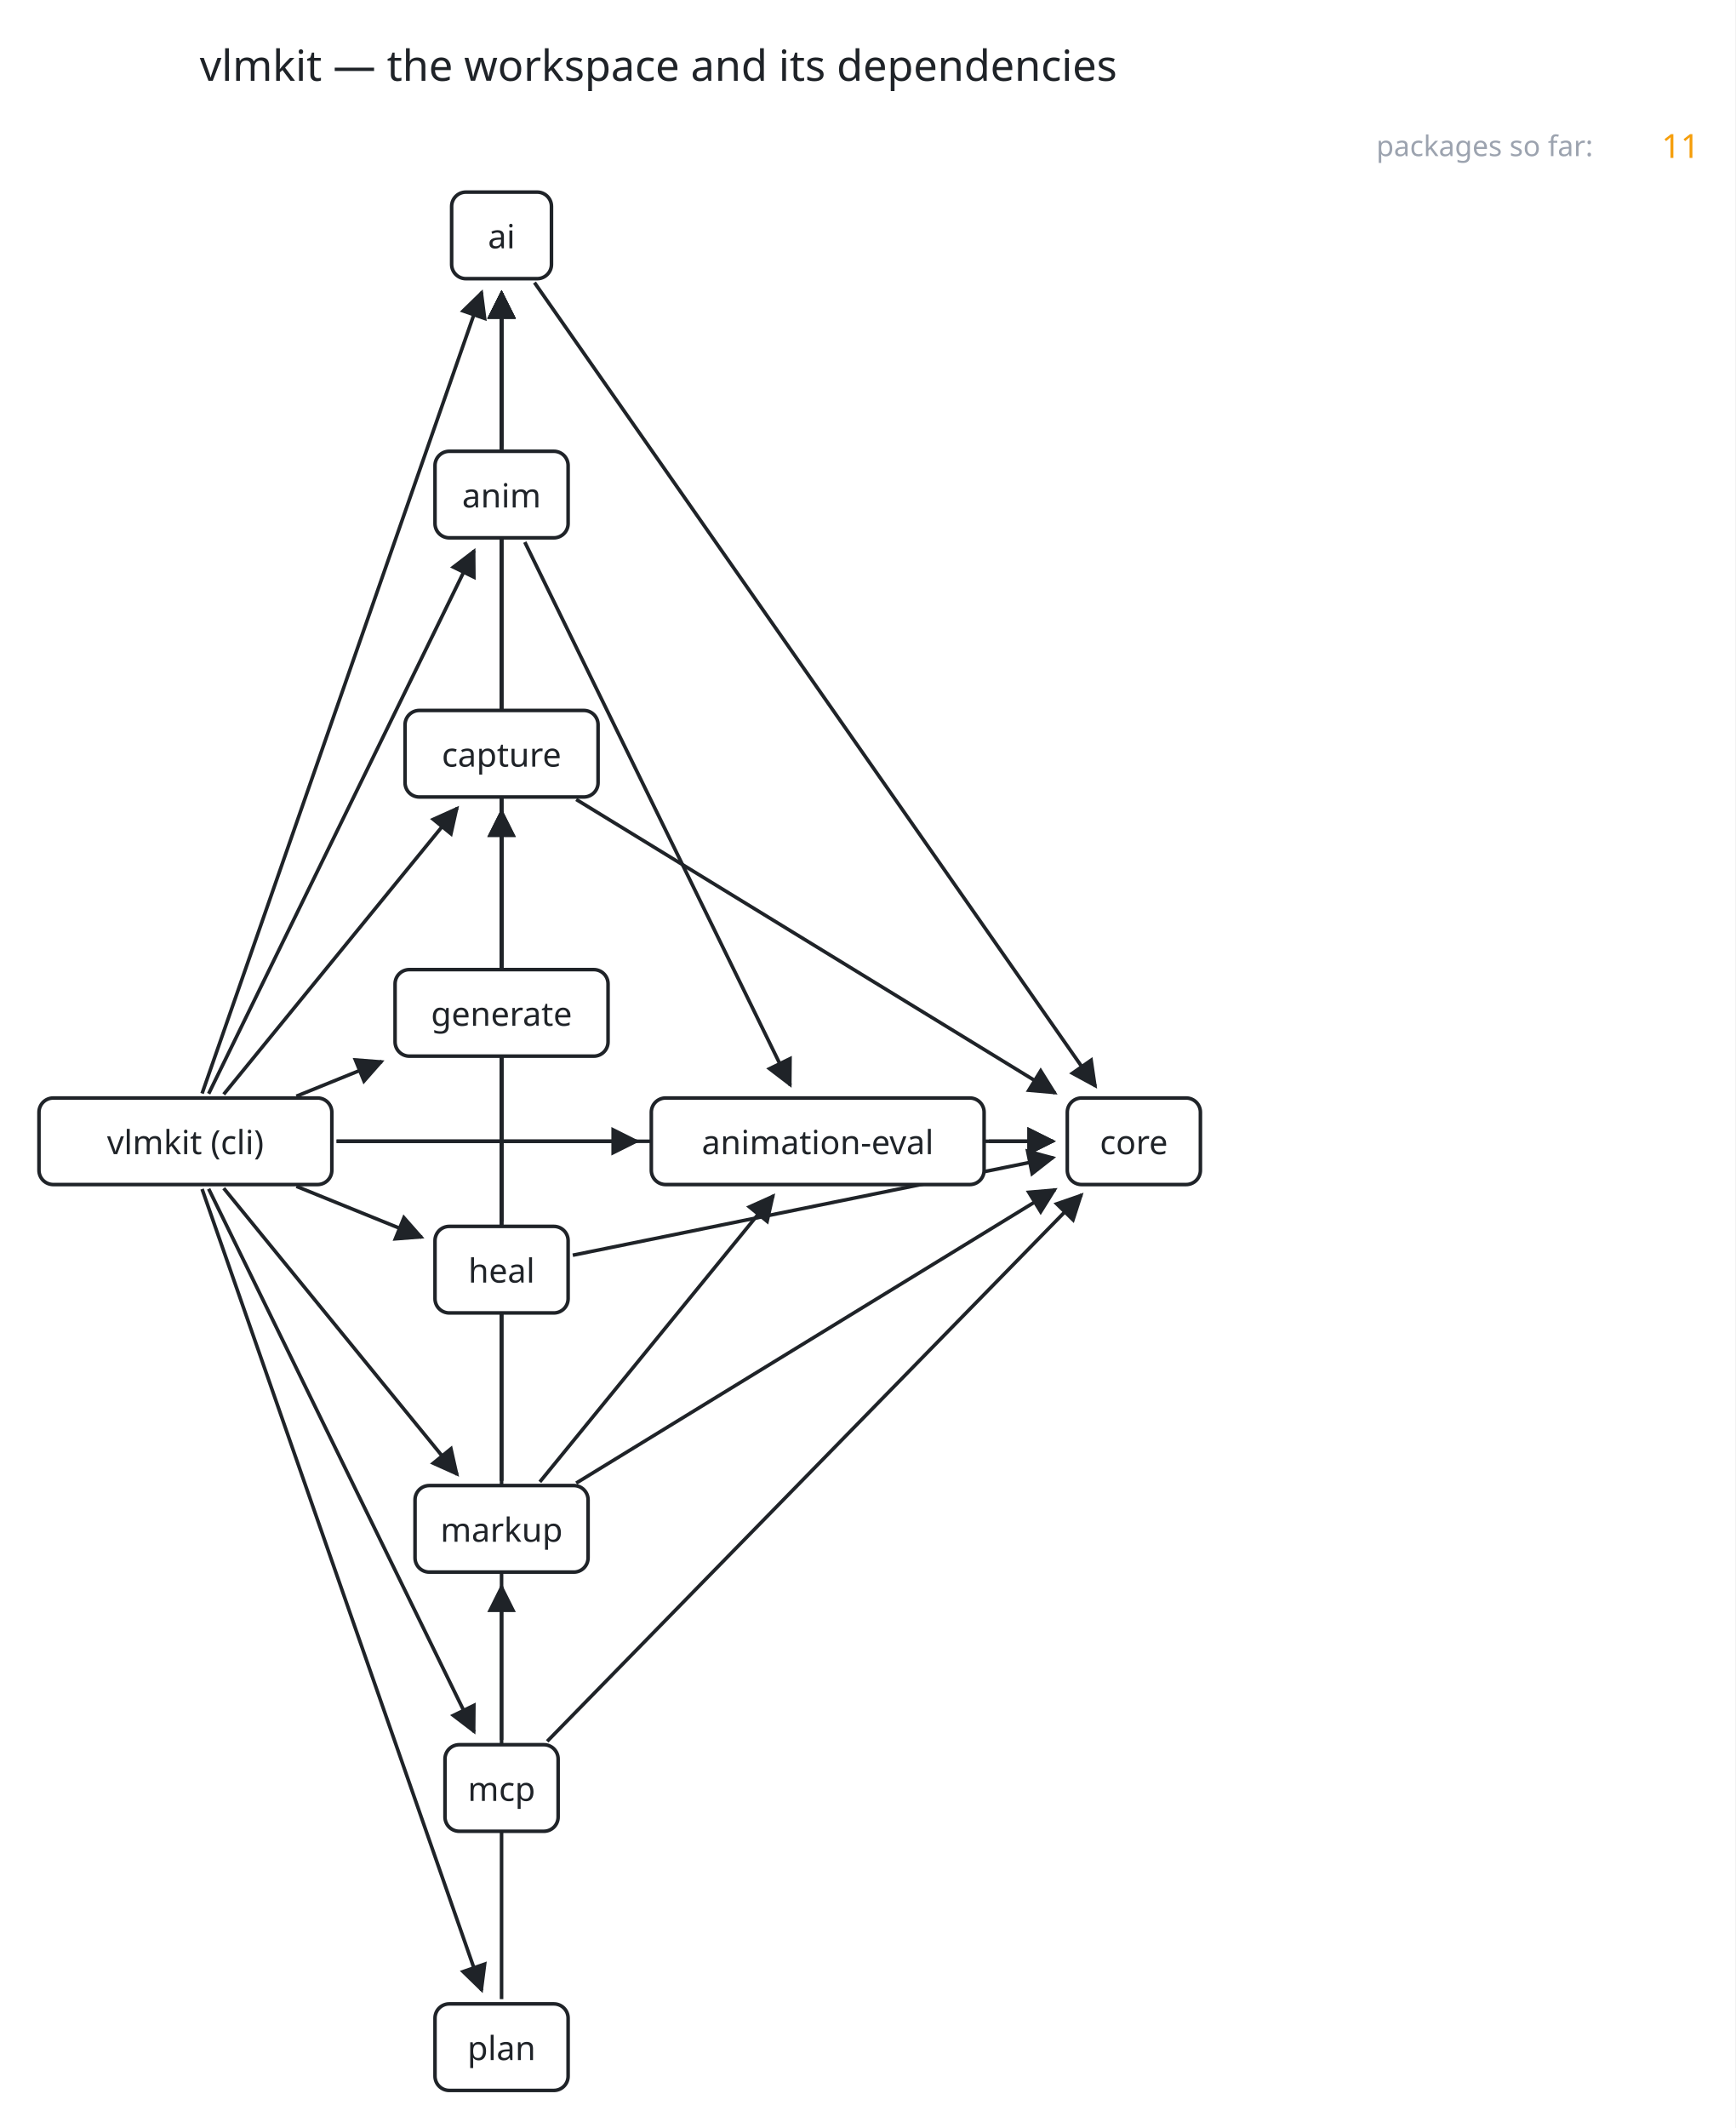
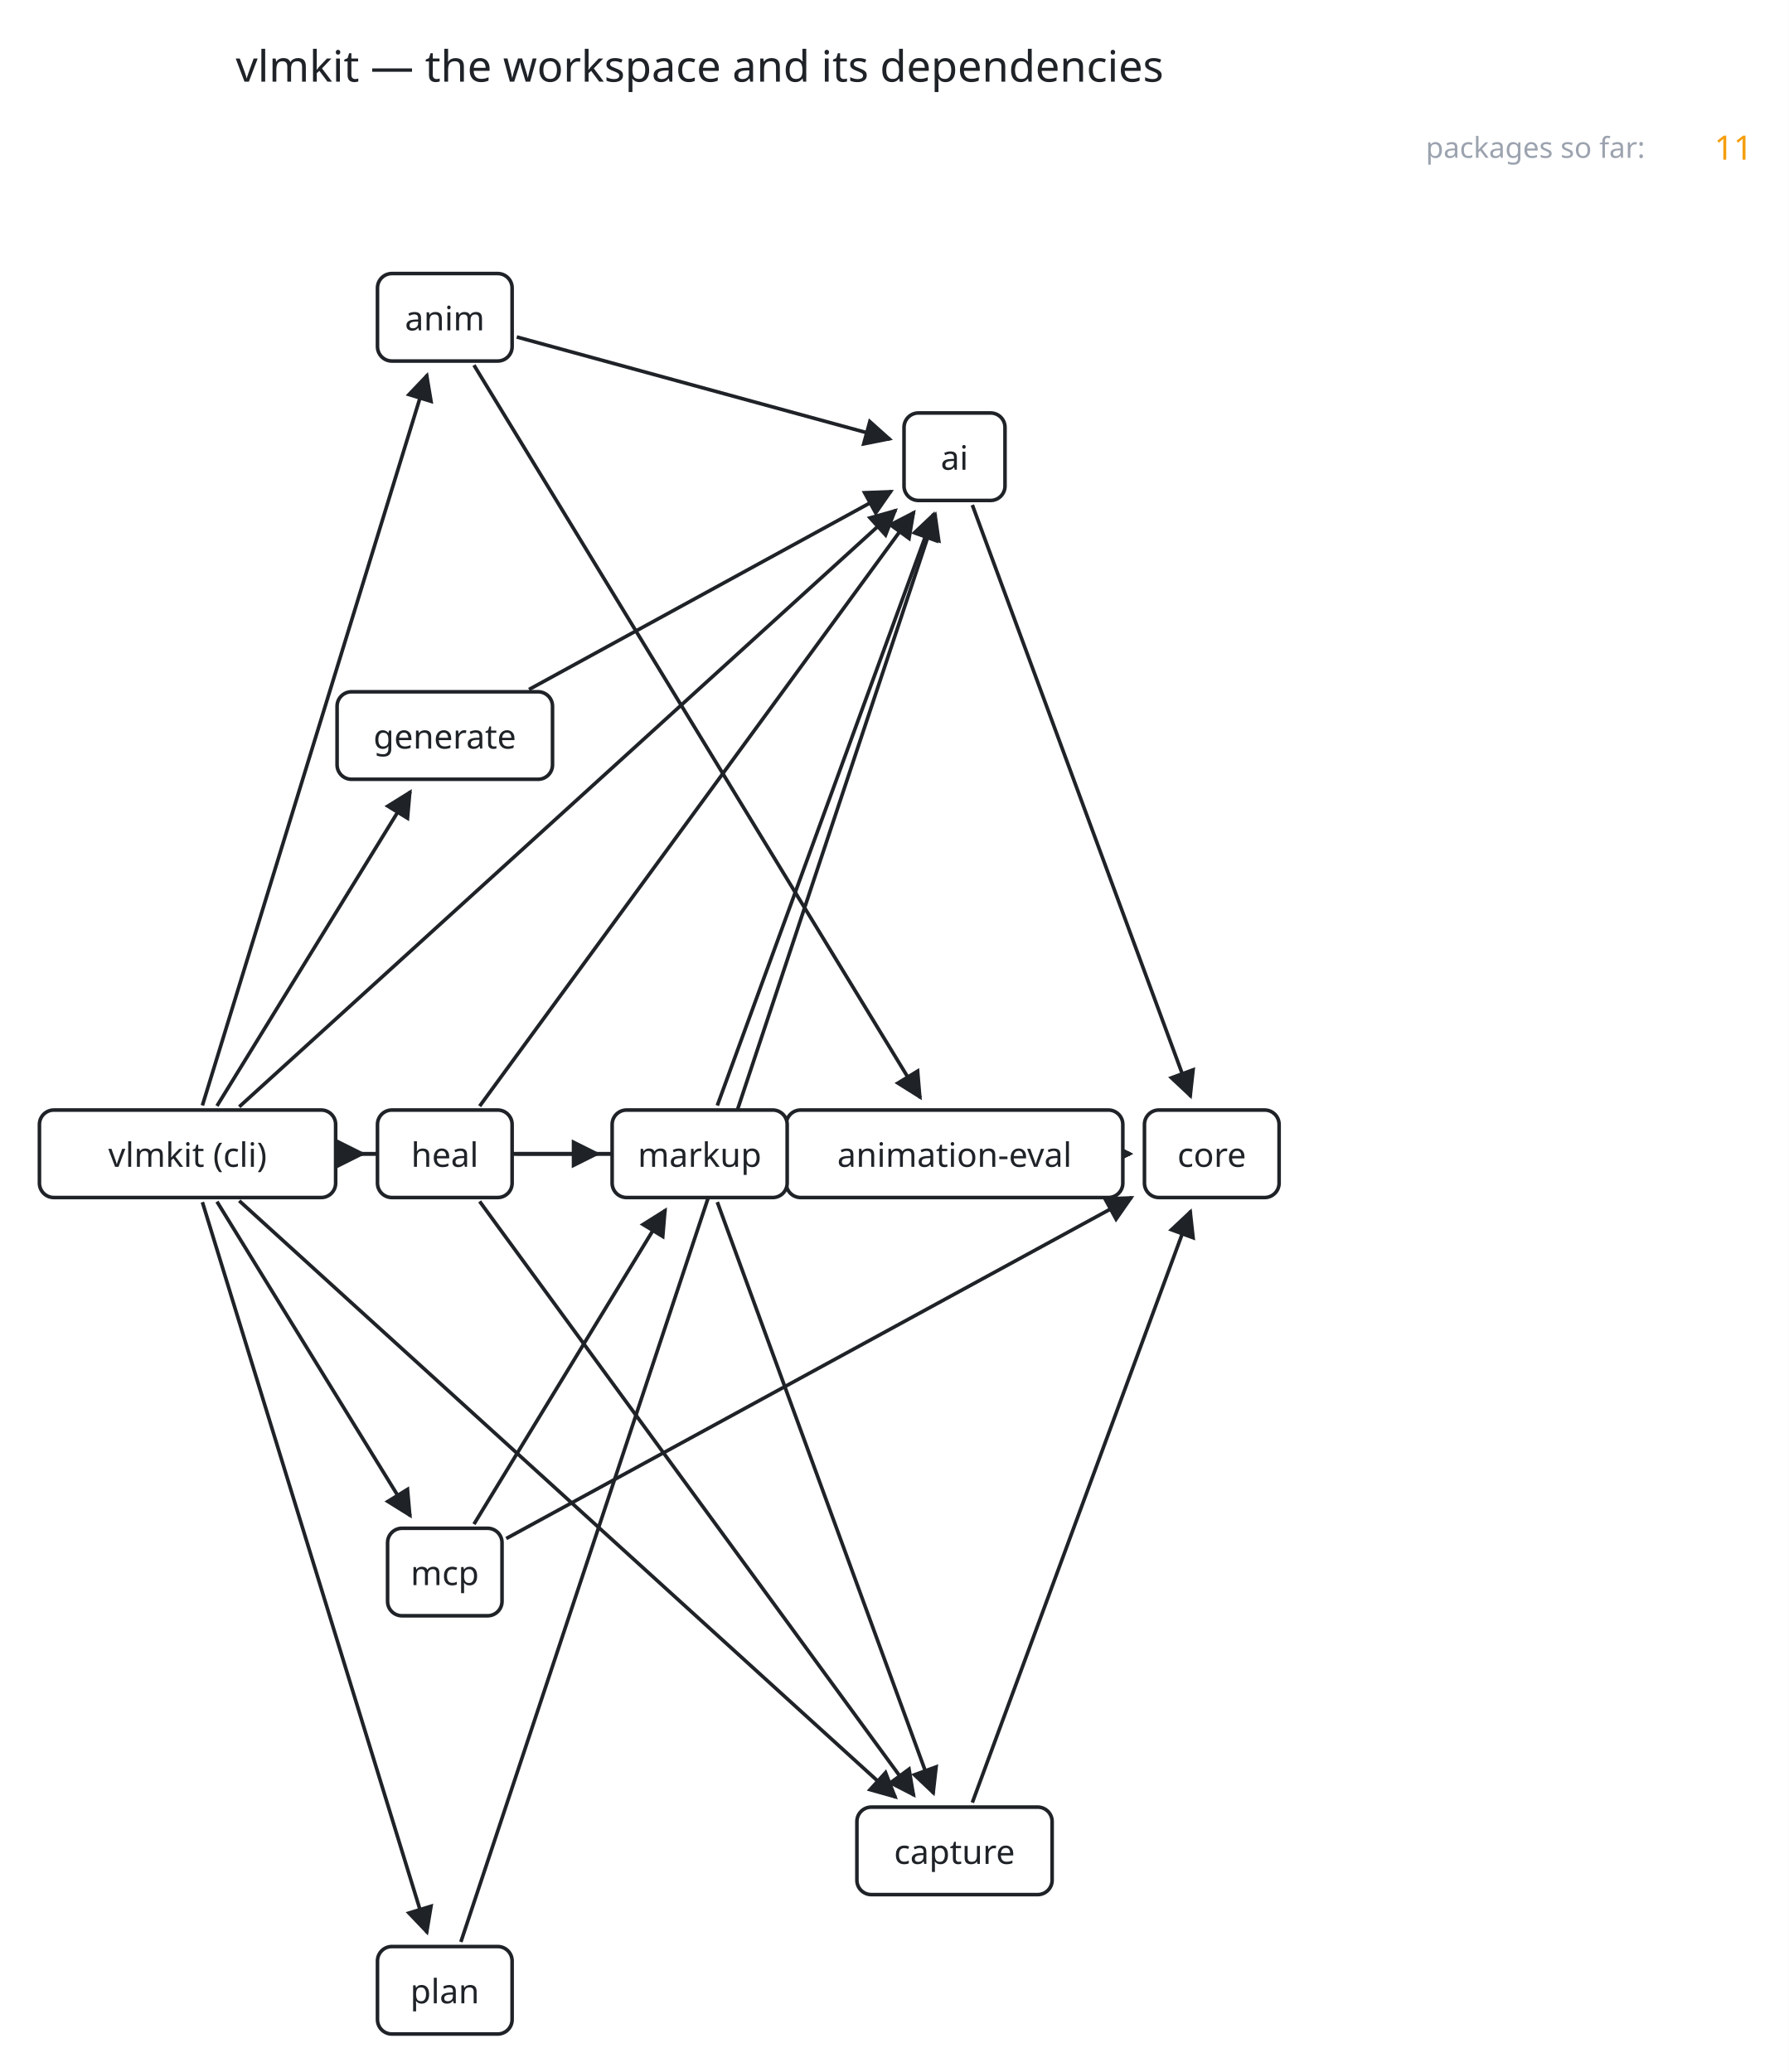
- <svg xmlns="http://www.w3.org/2000/svg" viewBox="9 -5 730 895" width="730" height="895" data-t="4760" data-duration="4760">
+ <svg xmlns="http://www.w3.org/2000/svg" viewBox="-5 -5 744 862" width="744" height="862" data-t="4760" data-duration="4760">
  <defs>
    <marker id="arrow-1f2328" viewBox="0 0 10 10" refX="9" refY="5" markerWidth="8" markerHeight="8" orient="auto-start-reverse">
      <path d="M 0 0 L 10 5 L 0 10 z" fill="#1f2328" />
    </marker>
  </defs>
-   <rect x="9" y="-5" width="730" height="895" fill="#ffffff" />
+   <rect x="-5" y="-5" width="744" height="862" fill="#ffffff" />
  <g id="title" data-shape="text" transform="translate(286 22)">
    <text font-size="18" fill="#1f2328" text-anchor="middle" dominant-baseline="central" font-family="system-ui, sans-serif">
      <tspan x="0" y="0">vlmkit — the workspace and its dependencies</tspan>
    </text>
  </g>
  <g id="edge-0" data-shape="arrow" transform="translate(0 0)">
-     <line x1="94.01" y1="454.91" x2="211.67" y2="117.86" stroke="#1f2328" stroke-width="1.5" fill="none" marker-end="url(#arrow-1f2328)" />
+     <line x1="94.5" y1="455.45" x2="367.54" y2="207.24" stroke="#1f2328" stroke-width="1.5" fill="none" marker-end="url(#arrow-1f2328)" />
  </g>
  <g id="edge-1" data-shape="arrow" transform="translate(0 0)">
-     <line x1="96.78" y1="455" x2="208.47" y2="226.59" stroke="#1f2328" stroke-width="1.5" fill="none" marker-end="url(#arrow-1f2328)" />
+     <line x1="79.18" y1="454.89" x2="172.64" y2="150.94" stroke="#1f2328" stroke-width="1.5" fill="none" marker-end="url(#arrow-1f2328)" />
  </g>
  <g id="edge-2" data-shape="arrow" transform="translate(0 0)">
-     <line x1="150.6" y1="475" x2="277" y2="475" stroke="#1f2328" stroke-width="1.5" fill="none" marker-end="url(#arrow-1f2328)" />
+     <line x1="136.6" y1="475" x2="316" y2="475" stroke="#1f2328" stroke-width="1.5" fill="none" marker-end="url(#arrow-1f2328)" />
  </g>
  <g id="edge-3" data-shape="arrow" transform="translate(0 0)">
-     <line x1="103.11" y1="455.25" x2="201.36" y2="334.85" stroke="#1f2328" stroke-width="1.5" fill="none" marker-end="url(#arrow-1f2328)" />
+     <line x1="94.5" y1="494.55" x2="367.54" y2="742.76" stroke="#1f2328" stroke-width="1.5" fill="none" marker-end="url(#arrow-1f2328)" />
  </g>
  <g id="edge-4" data-shape="arrow" transform="translate(0 0)">
-     <line x1="150.6" y1="475" x2="452" y2="475" stroke="#1f2328" stroke-width="1.5" fill="none" marker-end="url(#arrow-1f2328)" />
+     <line x1="136.6" y1="475" x2="465" y2="475" stroke="#1f2328" stroke-width="1.5" fill="none" marker-end="url(#arrow-1f2328)" />
  </g>
  <g id="edge-5" data-shape="arrow" transform="translate(0 0)">
-     <line x1="133.68" y1="456.05" x2="169.64" y2="441.45" stroke="#1f2328" stroke-width="1.5" fill="none" marker-end="url(#arrow-1f2328)" />
+     <line x1="85.24" y1="455.1" x2="165.67" y2="324.31" stroke="#1f2328" stroke-width="1.5" fill="none" marker-end="url(#arrow-1f2328)" />
  </g>
  <g id="edge-6" data-shape="arrow" transform="translate(0 0)">
-     <line x1="133.68" y1="493.95" x2="186.44" y2="515.37" stroke="#1f2328" stroke-width="1.5" fill="none" marker-end="url(#arrow-1f2328)" />
+     <line x1="136.6" y1="475" x2="146" y2="475" stroke="#1f2328" stroke-width="1.5" fill="none" marker-end="url(#arrow-1f2328)" />
  </g>
  <g id="edge-7" data-shape="arrow" transform="translate(0 0)">
-     <line x1="103.11" y1="494.75" x2="201.36" y2="615.15" stroke="#1f2328" stroke-width="1.5" fill="none" marker-end="url(#arrow-1f2328)" />
+     <line x1="136.6" y1="475" x2="243.6" y2="475" stroke="#1f2328" stroke-width="1.5" fill="none" marker-end="url(#arrow-1f2328)" />
  </g>
  <g id="edge-8" data-shape="arrow" transform="translate(0 0)">
-     <line x1="96.78" y1="495" x2="208.47" y2="723.41" stroke="#1f2328" stroke-width="1.5" fill="none" marker-end="url(#arrow-1f2328)" />
+     <line x1="85.24" y1="494.9" x2="165.67" y2="625.69" stroke="#1f2328" stroke-width="1.5" fill="none" marker-end="url(#arrow-1f2328)" />
  </g>
  <g id="edge-9" data-shape="arrow" transform="translate(0 0)">
-     <line x1="94.01" y1="495.09" x2="211.67" y2="832.14" stroke="#1f2328" stroke-width="1.5" fill="none" marker-end="url(#arrow-1f2328)" />
+     <line x1="79.18" y1="495.11" x2="172.64" y2="799.06" stroke="#1f2328" stroke-width="1.5" fill="none" marker-end="url(#arrow-1f2328)" />
  </g>
  <g id="edge-10" data-shape="arrow" transform="translate(0 0)">
-     <line x1="233.85" y1="113.84" x2="469.86" y2="451.88" stroke="#1f2328" stroke-width="1.5" fill="none" marker-end="url(#arrow-1f2328)" />
+     <line x1="399.41" y1="205.08" x2="490.21" y2="451.17" stroke="#1f2328" stroke-width="1.5" fill="none" marker-end="url(#arrow-1f2328)" />
  </g>
  <g id="edge-11" data-shape="arrow" transform="translate(0 0)">
-     <line x1="220" y1="182.8" x2="220" y2="118.2" stroke="#1f2328" stroke-width="1.5" fill="none" marker-end="url(#arrow-1f2328)" />
+     <line x1="209.93" y1="135.19" x2="365.21" y2="177.67" stroke="#1f2328" stroke-width="1.5" fill="none" marker-end="url(#arrow-1f2328)" />
  </g>
  <g id="edge-12" data-shape="arrow" transform="translate(0 0)">
-     <line x1="229.78" y1="223" x2="341.47" y2="451.41" stroke="#1f2328" stroke-width="1.5" fill="none" marker-end="url(#arrow-1f2328)" />
+     <line x1="192.13" y1="146.91" x2="377.79" y2="451.68" stroke="#1f2328" stroke-width="1.5" fill="none" marker-end="url(#arrow-1f2328)" />
  </g>
  <g id="edge-13" data-shape="arrow" transform="translate(0 0)">
-     <line x1="425" y1="475" x2="452" y2="475" stroke="#1f2328" stroke-width="1.5" fill="none" marker-end="url(#arrow-1f2328)" />
+     <line x1="464" y1="475" x2="465" y2="475" stroke="#1f2328" stroke-width="1.5" fill="none" marker-end="url(#arrow-1f2328)" />
  </g>
  <g id="edge-14" data-shape="arrow" transform="translate(0 0)">
-     <line x1="251.41" y1="331.24" x2="452.88" y2="454.71" stroke="#1f2328" stroke-width="1.5" fill="none" marker-end="url(#arrow-1f2328)" />
+     <line x1="399.41" y1="744.92" x2="490.21" y2="498.83" stroke="#1f2328" stroke-width="1.5" fill="none" marker-end="url(#arrow-1f2328)" />
  </g>
  <g id="edge-15" data-shape="arrow" transform="translate(0 0)">
-     <line x1="220" y1="400.8" x2="220" y2="118.2" stroke="#1f2328" stroke-width="1.5" fill="none" marker-end="url(#arrow-1f2328)" />
+     <line x1="215.02" y1="281.84" x2="365.74" y2="199.37" stroke="#1f2328" stroke-width="1.5" fill="none" marker-end="url(#arrow-1f2328)" />
  </g>
  <g id="edge-16" data-shape="arrow" transform="translate(0 0)">
-     <line x1="220" y1="508.8" x2="220" y2="118.2" stroke="#1f2328" stroke-width="1.5" fill="none" marker-end="url(#arrow-1f2328)" />
+     <line x1="194.49" y1="455.19" x2="375.15" y2="208.04" stroke="#1f2328" stroke-width="1.5" fill="none" marker-end="url(#arrow-1f2328)" />
  </g>
  <g id="edge-17" data-shape="arrow" transform="translate(0 0)">
-     <line x1="220" y1="508.8" x2="220" y2="336.2" stroke="#1f2328" stroke-width="1.5" fill="none" marker-end="url(#arrow-1f2328)" />
+     <line x1="194.49" y1="494.81" x2="375.15" y2="741.96" stroke="#1f2328" stroke-width="1.5" fill="none" marker-end="url(#arrow-1f2328)" />
  </g>
  <g id="edge-18" data-shape="arrow" transform="translate(0 0)">
-     <line x1="249.96" y1="522.92" x2="452.12" y2="481.88" stroke="#1f2328" stroke-width="1.5" fill="none" marker-end="url(#arrow-1f2328)" />
+     <line x1="210" y1="475" x2="465" y2="475" stroke="#1f2328" stroke-width="1.5" fill="none" marker-end="url(#arrow-1f2328)" />
  </g>
  <g id="edge-19" data-shape="arrow" transform="translate(0 0)">
-     <line x1="220" y1="617.8" x2="220" y2="118.2" stroke="#1f2328" stroke-width="1.5" fill="none" marker-end="url(#arrow-1f2328)" />
+     <line x1="293.34" y1="454.92" x2="383.29" y2="208.84" stroke="#1f2328" stroke-width="1.5" fill="none" marker-end="url(#arrow-1f2328)" />
  </g>
  <g id="edge-20" data-shape="arrow" transform="translate(0 0)">
-     <line x1="236.11" y1="618.25" x2="334.36" y2="497.85" stroke="#1f2328" stroke-width="1.5" fill="none" marker-end="url(#arrow-1f2328)" />
+     <line x1="324.4" y1="475" x2="316" y2="475" stroke="#1f2328" stroke-width="1.5" fill="none" marker-end="url(#arrow-1f2328)" />
  </g>
  <g id="edge-21" data-shape="arrow" transform="translate(0 0)">
-     <line x1="220" y1="617.8" x2="220" y2="336.2" stroke="#1f2328" stroke-width="1.5" fill="none" marker-end="url(#arrow-1f2328)" />
+     <line x1="293.34" y1="495.08" x2="383.29" y2="741.16" stroke="#1f2328" stroke-width="1.5" fill="none" marker-end="url(#arrow-1f2328)" />
  </g>
  <g id="edge-22" data-shape="arrow" transform="translate(0 0)">
-     <line x1="251.41" y1="618.76" x2="452.88" y2="495.29" stroke="#1f2328" stroke-width="1.5" fill="none" marker-end="url(#arrow-1f2328)" />
+     <line x1="324.4" y1="475" x2="465" y2="475" stroke="#1f2328" stroke-width="1.5" fill="none" marker-end="url(#arrow-1f2328)" />
  </g>
  <g id="edge-23" data-shape="arrow" transform="translate(0 0)">
-     <line x1="239.2" y1="727.37" x2="464.01" y2="497.49" stroke="#1f2328" stroke-width="1.5" fill="none" marker-end="url(#arrow-1f2328)" />
+     <line x1="205.56" y1="635.06" x2="465.73" y2="493.15" stroke="#1f2328" stroke-width="1.5" fill="none" marker-end="url(#arrow-1f2328)" />
  </g>
  <g id="edge-24" data-shape="arrow" transform="translate(0 0)">
-     <line x1="220" y1="726.8" x2="220" y2="662.2" stroke="#1f2328" stroke-width="1.5" fill="none" marker-end="url(#arrow-1f2328)" />
+     <line x1="192.13" y1="629.09" x2="271.79" y2="498.32" stroke="#1f2328" stroke-width="1.5" fill="none" marker-end="url(#arrow-1f2328)" />
  </g>
  <g id="edge-25" data-shape="arrow" transform="translate(0 0)">
-     <line x1="220" y1="835.8" x2="220" y2="118.2" stroke="#1f2328" stroke-width="1.5" fill="none" marker-end="url(#arrow-1f2328)" />
+     <line x1="186.68" y1="802.9" x2="384.06" y2="208.89" stroke="#1f2328" stroke-width="1.5" fill="none" marker-end="url(#arrow-1f2328)" />
  </g>
-   <g id="vlmkit (cli)" data-shape="rect" transform="translate(87 475)">
+   <g id="vlmkit (cli)" data-shape="rect" transform="translate(73 475)">
    <rect x="-61.6" y="-18.2" width="123.2" height="36.4" rx="6" fill="#ffffff" stroke="#1f2328" stroke-width="1.5" />
    <text font-size="14" fill="#1f2328" text-anchor="middle" dominant-baseline="central" font-family="system-ui, sans-serif">
      <tspan x="0" y="0">vlmkit (cli)</tspan>
    </text>
  </g>
-   <g id="ai" data-shape="rect" transform="translate(220 94)">
+   <g id="ai" data-shape="rect" transform="translate(392 185)">
    <rect x="-21" y="-18.2" width="42" height="36.4" rx="6" fill="#ffffff" stroke="#1f2328" stroke-width="1.5" />
    <text font-size="14" fill="#1f2328" text-anchor="middle" dominant-baseline="central" font-family="system-ui, sans-serif">
      <tspan x="0" y="0">ai</tspan>
    </text>
  </g>
-   <g id="anim" data-shape="rect" transform="translate(220 203)">
+   <g id="anim" data-shape="rect" transform="translate(180 127)">
    <rect x="-28" y="-18.2" width="56" height="36.4" rx="6" fill="#ffffff" stroke="#1f2328" stroke-width="1.5" />
    <text font-size="14" fill="#1f2328" text-anchor="middle" dominant-baseline="central" font-family="system-ui, sans-serif">
      <tspan x="0" y="0">anim</tspan>
    </text>
  </g>
-   <g id="animation-eval" data-shape="rect" transform="translate(353 475)">
+   <g id="animation-eval" data-shape="rect" transform="translate(392 475)">
    <rect x="-70" y="-18.2" width="140" height="36.4" rx="6" fill="#ffffff" stroke="#1f2328" stroke-width="1.5" />
    <text font-size="14" fill="#1f2328" text-anchor="middle" dominant-baseline="central" font-family="system-ui, sans-serif">
      <tspan x="0" y="0">animation-eval</tspan>
    </text>
  </g>
-   <g id="capture" data-shape="rect" transform="translate(220 312)">
+   <g id="capture" data-shape="rect" transform="translate(392 765)">
    <rect x="-40.6" y="-18.2" width="81.2" height="36.4" rx="6" fill="#ffffff" stroke="#1f2328" stroke-width="1.5" />
    <text font-size="14" fill="#1f2328" text-anchor="middle" dominant-baseline="central" font-family="system-ui, sans-serif">
      <tspan x="0" y="0">capture</tspan>
    </text>
  </g>
-   <g id="core" data-shape="rect" transform="translate(486 475)">
+   <g id="core" data-shape="rect" transform="translate(499 475)">
    <rect x="-28" y="-18.2" width="56" height="36.4" rx="6" fill="#ffffff" stroke="#1f2328" stroke-width="1.5" />
    <text font-size="14" fill="#1f2328" text-anchor="middle" dominant-baseline="central" font-family="system-ui, sans-serif">
      <tspan x="0" y="0">core</tspan>
    </text>
  </g>
-   <g id="generate" data-shape="rect" transform="translate(220 421)">
+   <g id="generate" data-shape="rect" transform="translate(180 301)">
    <rect x="-44.8" y="-18.2" width="89.6" height="36.4" rx="6" fill="#ffffff" stroke="#1f2328" stroke-width="1.5" />
    <text font-size="14" fill="#1f2328" text-anchor="middle" dominant-baseline="central" font-family="system-ui, sans-serif">
      <tspan x="0" y="0">generate</tspan>
    </text>
  </g>
-   <g id="heal" data-shape="rect" transform="translate(220 529)">
+   <g id="heal" data-shape="rect" transform="translate(180 475)">
    <rect x="-28" y="-18.2" width="56" height="36.4" rx="6" fill="#ffffff" stroke="#1f2328" stroke-width="1.5" />
    <text font-size="14" fill="#1f2328" text-anchor="middle" dominant-baseline="central" font-family="system-ui, sans-serif">
      <tspan x="0" y="0">heal</tspan>
    </text>
  </g>
-   <g id="markup" data-shape="rect" transform="translate(220 638)">
+   <g id="markup" data-shape="rect" transform="translate(286 475)">
    <rect x="-36.4" y="-18.2" width="72.8" height="36.4" rx="6" fill="#ffffff" stroke="#1f2328" stroke-width="1.5" />
    <text font-size="14" fill="#1f2328" text-anchor="middle" dominant-baseline="central" font-family="system-ui, sans-serif">
      <tspan x="0" y="0">markup</tspan>
    </text>
  </g>
-   <g id="mcp" data-shape="rect" transform="translate(220 747)">
+   <g id="mcp" data-shape="rect" transform="translate(180 649)">
    <rect x="-23.8" y="-18.2" width="47.6" height="36.4" rx="6" fill="#ffffff" stroke="#1f2328" stroke-width="1.5" />
    <text font-size="14" fill="#1f2328" text-anchor="middle" dominant-baseline="central" font-family="system-ui, sans-serif">
      <tspan x="0" y="0">mcp</tspan>
    </text>
  </g>
-   <g id="plan" data-shape="rect" transform="translate(220 856)">
+   <g id="plan" data-shape="rect" transform="translate(180 823)">
    <rect x="-28" y="-18.2" width="56" height="36.4" rx="6" fill="#ffffff" stroke="#1f2328" stroke-width="1.5" />
    <text font-size="14" fill="#1f2328" text-anchor="middle" dominant-baseline="central" font-family="system-ui, sans-serif">
      <tspan x="0" y="0">plan</tspan>
    </text>
  </g>
  <g id="token" data-shape="circle" transform="translate(0 0)" opacity="0">
    <circle r="6" fill="#f59e0b" stroke="#1f2328" stroke-width="1.5" />
  </g>
  <g id="value-n-label" data-shape="text" transform="translate(588 56)">
    <text font-size="12" fill="#9ca3af" text-anchor="start" dominant-baseline="central" font-family="system-ui, sans-serif">
      <tspan x="0" y="0">packages so far:</tspan>
    </text>
  </g>
  <g id="value-n" data-shape="text" transform="translate(708 56)">
    <text font-size="14" fill="#f59e0b" text-anchor="start" dominant-baseline="central" font-family="system-ui, sans-serif">
      <tspan x="0" y="0">11</tspan>
    </text>
  </g>
</svg>
